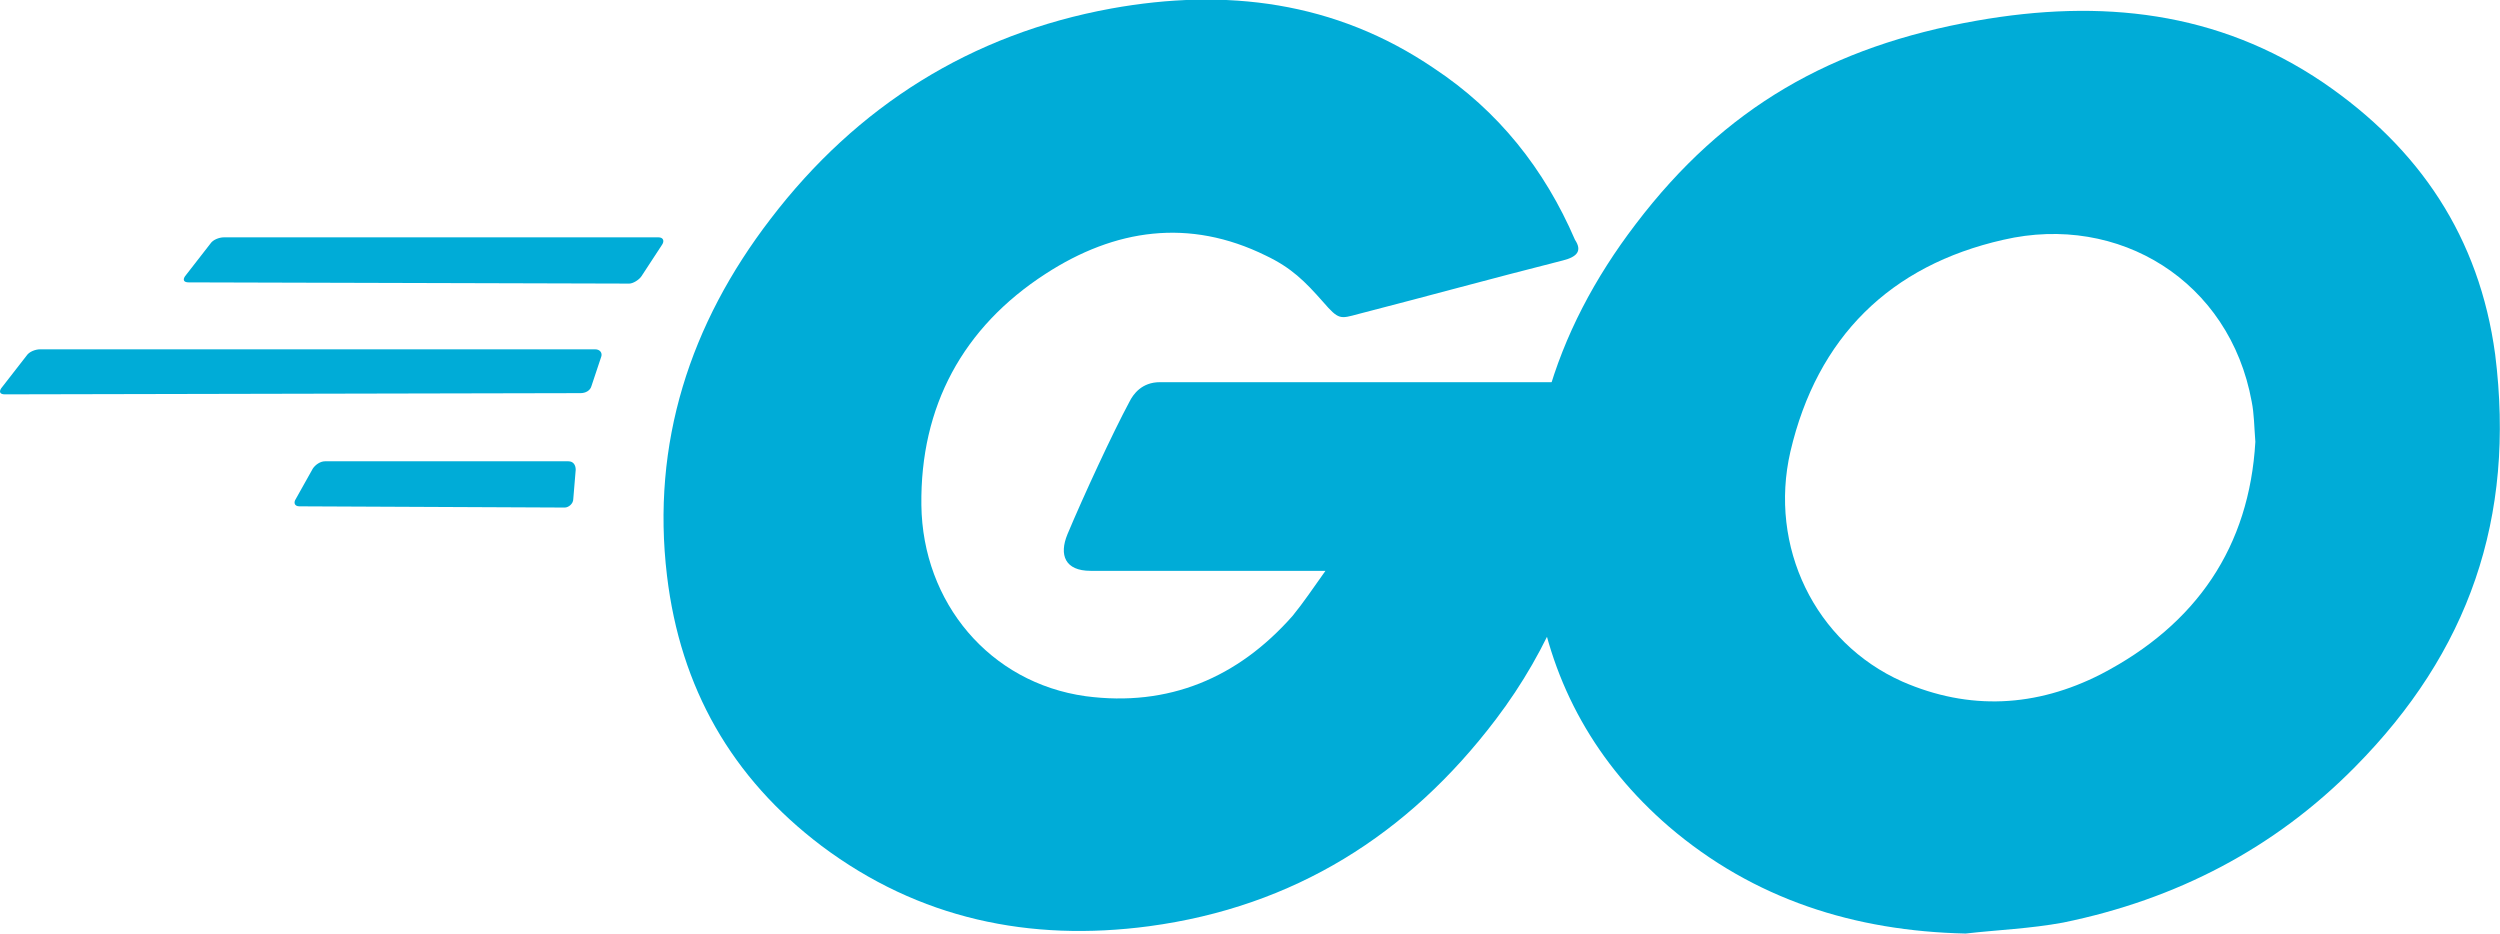
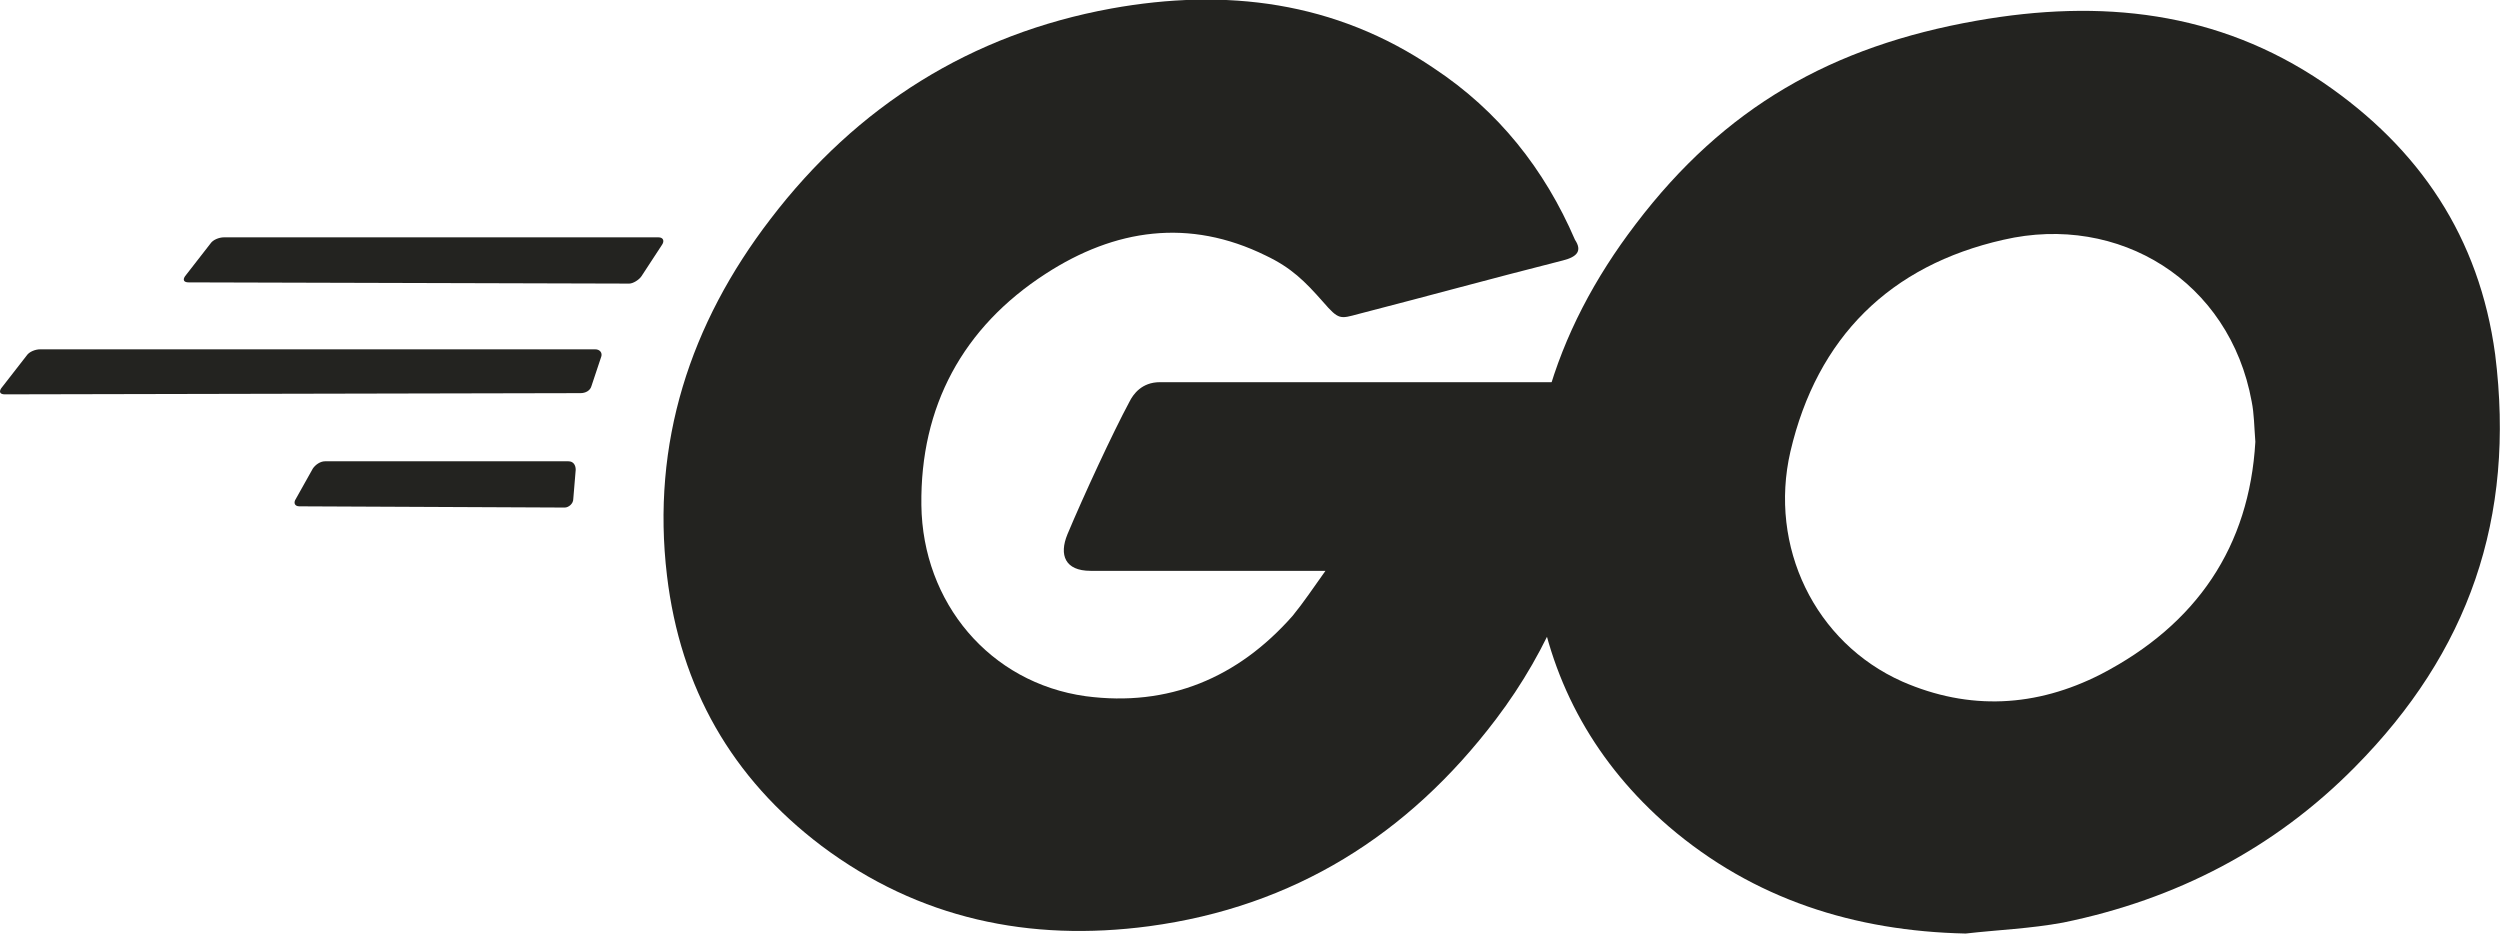
<svg xmlns="http://www.w3.org/2000/svg" version="1.1" id="Layer_1" x="0px" y="0px" viewBox="0 0 205.4 76.7" style="enable-background:new 0 0 205.4 76.7;" xml:space="preserve">
  <style type="text/css">
- 	.st0{fill:#00ACD7;}
+ 	.st0{fill: #232320;}
+ 	
</style>
  <path class="st0" d="M15.5,23.2c-0.4,0-0.5-0.2-0.3-0.5l2.1-2.7c0.2-0.3,0.7-0.5,1.1-0.5h35.7c0.4,0,0.5,0.3,0.3,0.6l-1.7,2.6   c-0.2,0.3-0.7,0.6-1,0.6L15.5,23.2z" />
  <path class="st0" d="M0.4,32.4c-0.4,0-0.5-0.2-0.3-0.5l2.1-2.7c0.2-0.3,0.7-0.5,1.1-0.5h45.6c0.4,0,0.6,0.3,0.5,0.6l-0.8,2.4   c-0.1,0.4-0.5,0.6-0.9,0.6L0.4,32.4z" />
  <path class="st0" d="M24.6,41.6c-0.4,0-0.5-0.3-0.3-0.6l1.4-2.5c0.2-0.3,0.6-0.6,1-0.6h20c0.4,0,0.6,0.3,0.6,0.7L47.1,41   c0,0.4-0.4,0.7-0.7,0.7L24.6,41.6z" />
  <path class="st0" d="M128.4,21.4c-6.3,1.6-10.6,2.8-16.8,4.4c-1.5,0.4-1.6,0.5-2.9-1c-1.5-1.7-2.6-2.8-4.7-3.8   c-6.3-3.1-12.4-2.2-18.1,1.5c-6.8,4.4-10.3,10.9-10.2,19c0.1,8,5.6,14.6,13.5,15.7c6.8,0.9,12.5-1.5,17-6.6   c0.9-1.1,1.7-2.3,2.7-3.7c-3.6,0-8.1,0-19.3,0c-2.1,0-2.6-1.3-1.9-3c1.3-3.1,3.7-8.3,5.1-10.9c0.3-0.6,1-1.6,2.5-1.6   c5.1,0,23.9,0,36.4,0c-0.2,2.7-0.2,5.4-0.6,8.1c-1.1,7.2-3.8,13.8-8.2,19.6c-7.2,9.5-16.6,15.4-28.5,17   c-9.8,1.3-18.9-0.6-26.9-6.6c-7.4-5.6-11.6-13-12.7-22.2c-1.3-10.9,1.9-20.7,8.5-29.3c7.1-9.3,16.5-15.2,28-17.3   c9.4-1.7,18.4-0.6,26.5,4.9c5.3,3.5,9.1,8.3,11.6,14.1C130,20.6,129.6,21.1,128.4,21.4z" />
  <path class="st0" d="M161.5,76.7c-9.1-0.2-17.4-2.8-24.4-8.8c-5.9-5.1-9.6-11.6-10.8-19.3c-1.8-11.3,1.3-21.3,8.1-30.2   c7.3-9.6,16.1-14.6,28-16.7c10.2-1.8,19.8-0.8,28.5,5.1c7.9,5.4,12.8,12.7,14.1,22.3c1.7,13.5-2.2,24.5-11.5,33.9   c-6.6,6.7-14.7,10.9-24,12.8C166.8,76.3,164.1,76.4,161.5,76.7z M185.3,36.3c-0.1-1.3-0.1-2.3-0.3-3.3   c-1.8-9.9-10.9-15.5-20.4-13.3c-9.3,2.1-15.3,8-17.5,17.4c-1.8,7.8,2,15.7,9.2,18.9c5.5,2.4,11,2.1,16.3-0.6   C180.5,51.3,184.8,44.9,185.3,36.3z" />
</svg>
